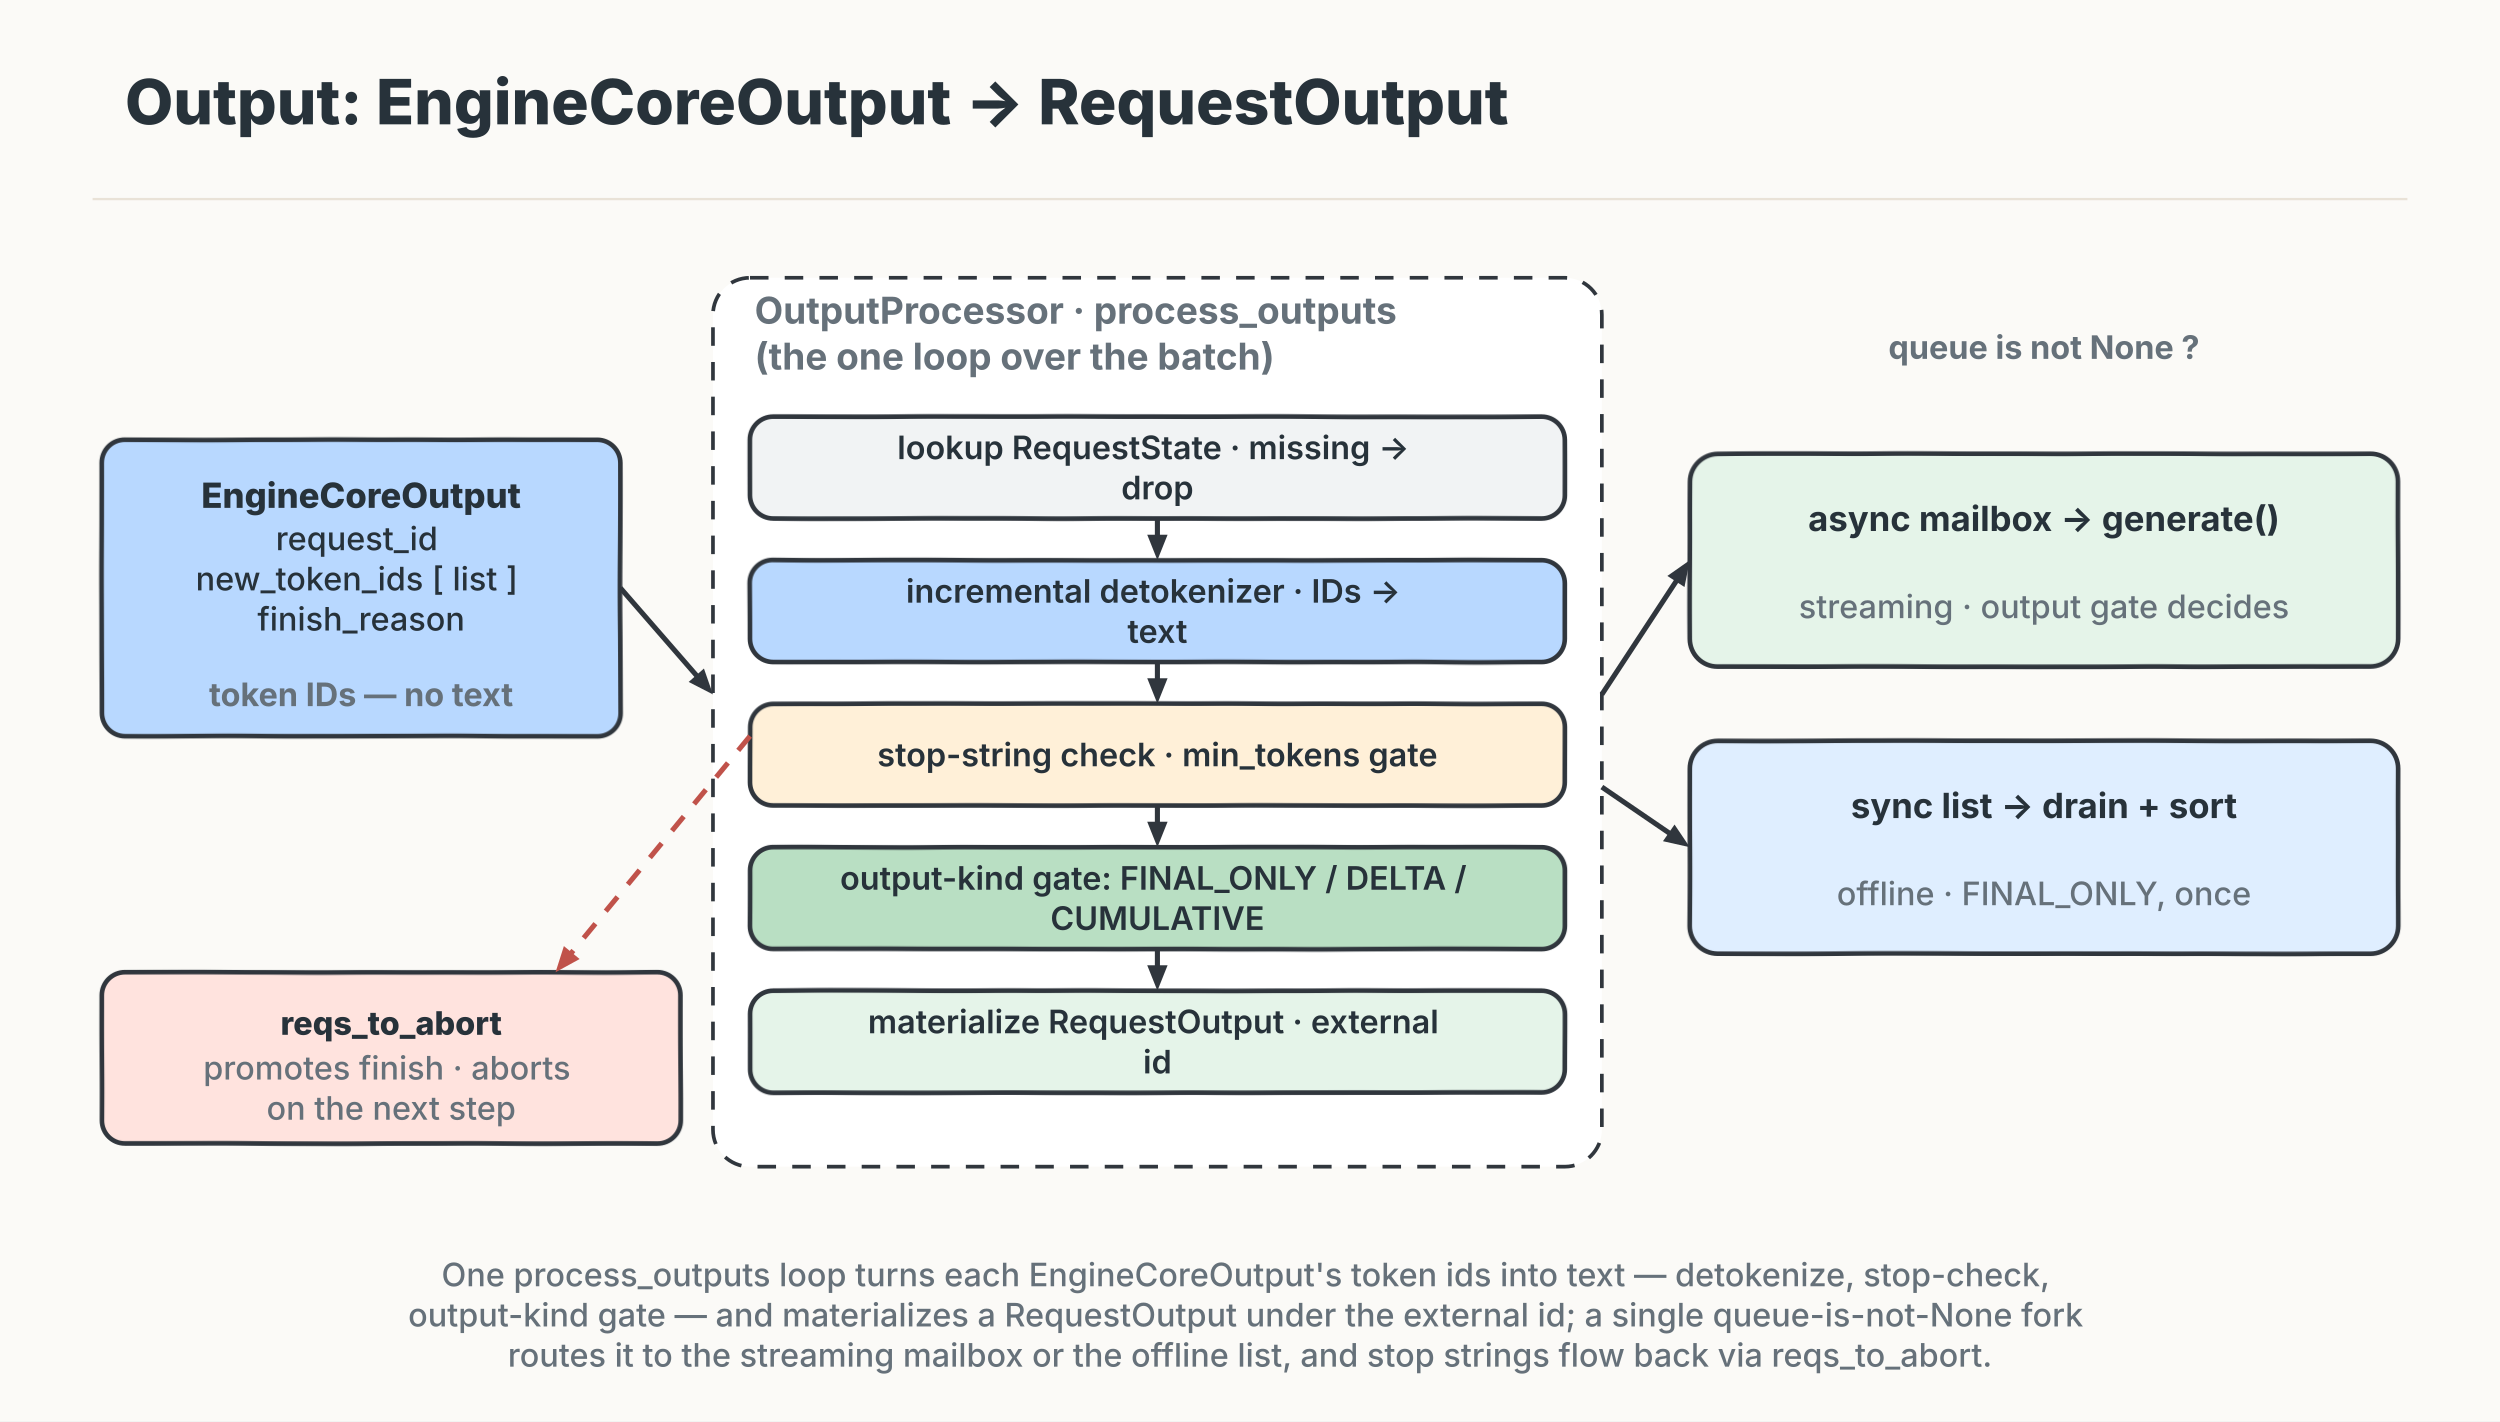
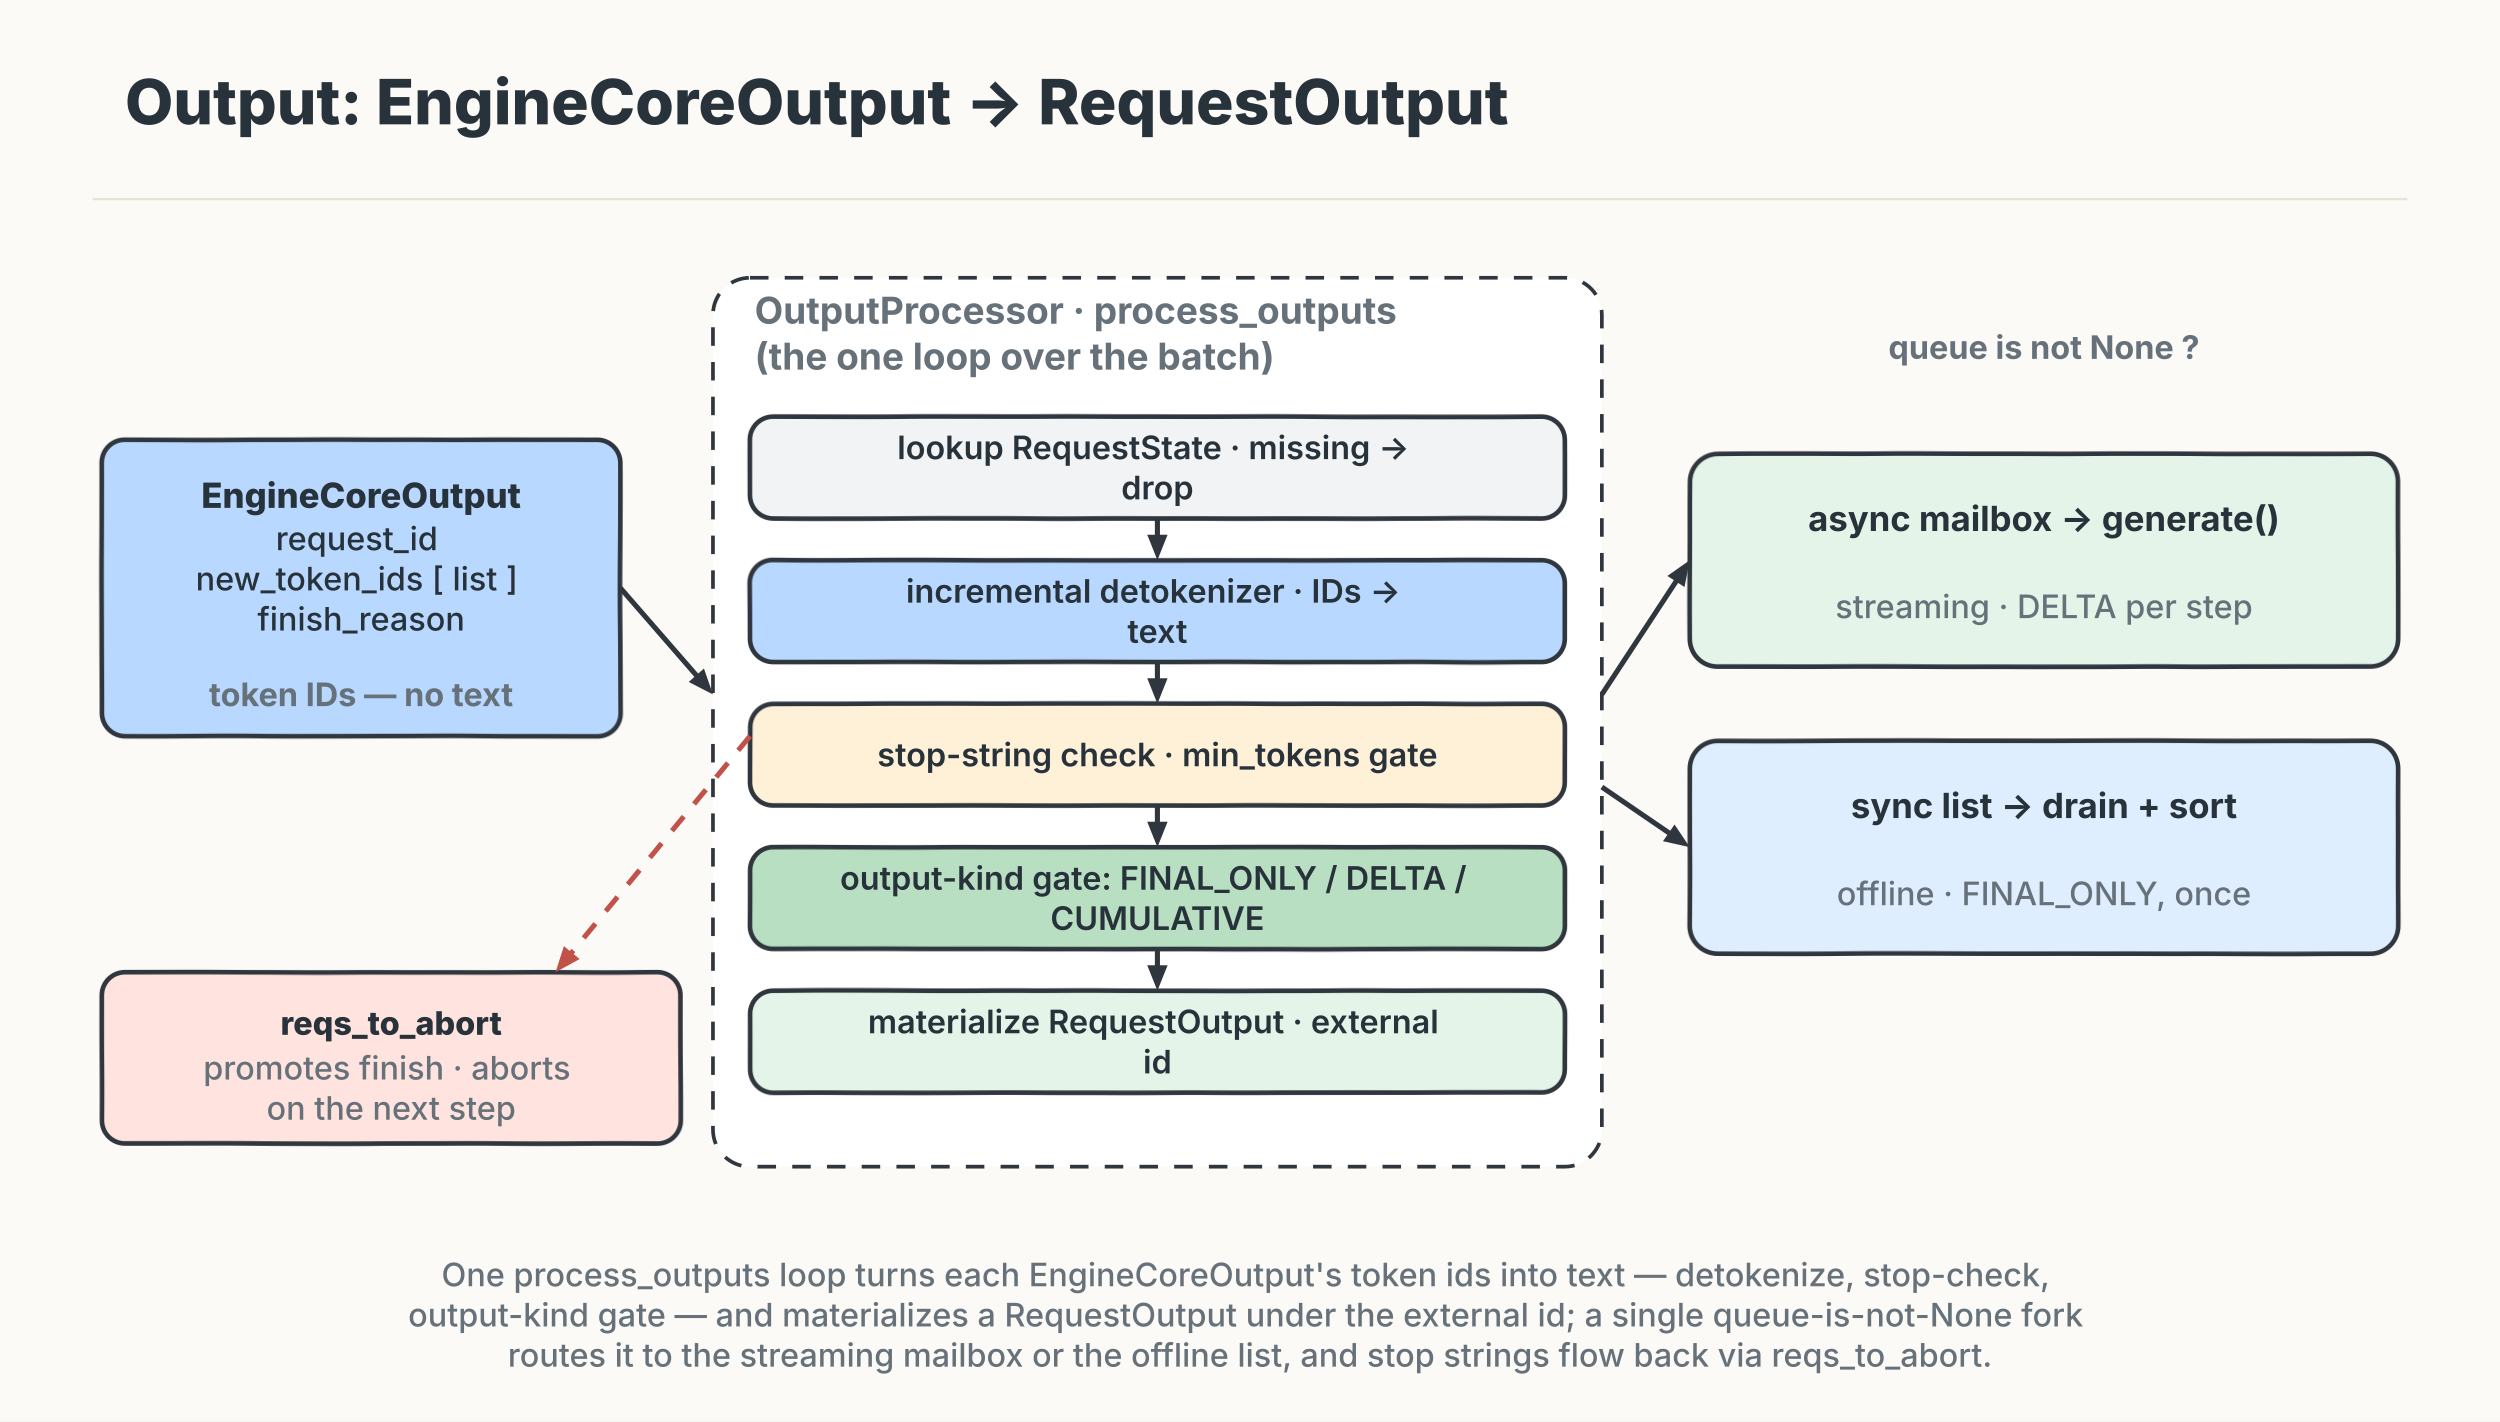
<svg xmlns="http://www.w3.org/2000/svg" width="1080" height="614" viewBox="0 0 1080 614" role="img" aria-label="Output: EngineCoreOutput → RequestOutput">
  <defs>
    <filter id="roughen">
      <feTurbulence type="fractalNoise" baseFrequency="0.018" numOctaves="2" seed="7" result="noise" />
      <feDisplacementMap in="SourceGraphic" in2="noise" scale="0.55" />
    </filter>
    <marker id="arrow" viewBox="0 0 12 12" refX="9.2" refY="6" markerUnits="userSpaceOnUse" markerWidth="12" markerHeight="12" orient="auto-start-reverse">
      <path d="M 1.5 2 L 11 6 L 1.5 10 z" fill="#30363d" />
    </marker>
    <style>
    text { font-family: Inter, -apple-system, BlinkMacSystemFont, "Segoe UI", "PingFang SC", "Noto Sans CJK SC", Arial, sans-serif; }
    .rough { filter: url(#roughen); }
  </style>
  </defs>
  <rect width="1080" height="614" fill="#fbfaf7" />
  <path d="M 40 86 H 1040" stroke="#e9e2d7" stroke-width="1" />
  <text x="54" y="53.72" text-anchor="start" font-size="27" font-weight="800" fill="#27323a">
    <tspan x="54" dy="0">Output: EngineCoreOutput → RequestOutput</tspan>
  </text>
  <rect class="rough" x="44" y="190" width="224" height="128" rx="10" fill="#b8d8ff" stroke="#30363d" stroke-width="2" />
  <text x="156" y="219.4" text-anchor="middle" font-size="15" font-weight="800" fill="#27323a">
    <tspan x="156" dy="0">EngineCoreOutput</tspan>
  </text>
  <text x="156" y="237.68" text-anchor="middle" font-size="14" font-weight="500" fill="#27323a">
    <tspan x="156" dy="0">request_id</tspan>
    <tspan x="156" dy="17.36">new_token_ids [ list ]</tspan>
    <tspan x="156" dy="17.36">finish_reason</tspan>
  </text>
  <text x="156" y="305.04" text-anchor="middle" font-size="14" font-weight="700" fill="#66717a">
    <tspan x="156" dy="0">token IDs — no text</tspan>
  </text>
  <rect x="308" y="120" width="384" height="384" rx="16" fill="#fff" stroke="#30363d" stroke-width="1.6" stroke-dasharray="8 7" />
  <text x="326" y="139.84" text-anchor="start" font-size="16" font-weight="700" fill="#66717a">
    <tspan x="326" dy="0">OutputProcessor · process_outputs</tspan>
    <tspan x="326" dy="19.84">(the one loop over the batch)</tspan>
  </text>
  <rect class="rough" x="324" y="180" width="352" height="44" rx="10" fill="#f1f3f4" stroke="#30363d" stroke-width="2" />
  <text x="500" y="198.36" text-anchor="middle" font-size="14" font-weight="600" fill="#27323a">
    <tspan x="500" dy="0">lookup RequestState  ·  missing →</tspan>
    <tspan x="500" dy="17.36">drop</tspan>
  </text>
  <path d="M 500 224 L 500.0 235.0" fill="none" stroke="#30363d" stroke-width="2.2" />
  <path d="M 500 242 L 495.6 231.0 L 504.4 231.0 z" fill="#30363d" />
  <rect class="rough" x="324" y="242" width="352" height="44" rx="10" fill="#b8d8ff" stroke="#30363d" stroke-width="2" />
  <text x="500" y="260.36" text-anchor="middle" font-size="14" font-weight="600" fill="#27323a">
    <tspan x="500" dy="0">incremental detokenizer  ·  IDs →</tspan>
    <tspan x="500" dy="17.36">text</tspan>
  </text>
  <path d="M 500 286 L 500.0 297.0" fill="none" stroke="#30363d" stroke-width="2.2" />
  <path d="M 500 304 L 495.6 293.0 L 504.4 293.0 z" fill="#30363d" />
  <rect class="rough" x="324" y="304" width="352" height="44" rx="10" fill="#fff0d8" stroke="#30363d" stroke-width="2" />
  <text x="500" y="331.04" text-anchor="middle" font-size="14" font-weight="600" fill="#27323a">
    <tspan x="500" dy="0">stop-string check  ·  min_tokens gate</tspan>
  </text>
  <path d="M 500 348 L 500.0 359.0" fill="none" stroke="#30363d" stroke-width="2.2" />
  <path d="M 500 366 L 495.6 355.0 L 504.4 355.0 z" fill="#30363d" />
  <rect class="rough" x="324" y="366" width="352" height="44" rx="10" fill="#b9dfc3" stroke="#30363d" stroke-width="2" />
  <text x="500" y="384.36" text-anchor="middle" font-size="14" font-weight="600" fill="#27323a">
    <tspan x="500" dy="0">output-kind gate: FINAL_ONLY / DELTA /</tspan>
    <tspan x="500" dy="17.36">CUMULATIVE</tspan>
  </text>
  <path d="M 500 410 L 500.0 421.0" fill="none" stroke="#30363d" stroke-width="2.2" />
  <path d="M 500 428 L 495.6 417.0 L 504.4 417.0 z" fill="#30363d" />
  <rect class="rough" x="324" y="428" width="352" height="44" rx="10" fill="#e5f4e9" stroke="#30363d" stroke-width="2" />
  <text x="500" y="446.36" text-anchor="middle" font-size="14" font-weight="600" fill="#27323a">
    <tspan x="500" dy="0">materialize RequestOutput  ·  external</tspan>
    <tspan x="500" dy="17.36">id</tspan>
  </text>
  <path d="M 268 254 L 303.4 294.7" fill="none" stroke="#30363d" stroke-width="2.2" />
  <path d="M 308 300 L 297.5 294.6 L 304.1 288.8 z" fill="#30363d" />
  <text x="883" y="155.04" text-anchor="middle" font-size="14" font-weight="700" fill="#66717a">
    <tspan x="883" dy="0">queue is not None ?</tspan>
  </text>
  <rect class="rough" x="730" y="196" width="306" height="92" rx="12" fill="#e5f4e9" stroke="#30363d" stroke-width="2" />
  <text x="883" y="229.4" text-anchor="middle" font-size="15" font-weight="700" fill="#27323a">
    <tspan x="883" dy="0">async mailbox → generate()</tspan>
  </text>
  <text x="883" y="267.04" text-anchor="middle" font-size="14" font-weight="500" fill="#66717a">
-     <tspan x="883" dy="0">streaming · output gate decides</tspan>
+     <tspan x="883" dy="0">streaming · DELTA per step</tspan>
  </text>
  <rect class="rough" x="730" y="320" width="306" height="92" rx="12" fill="#dfeeff" stroke="#30363d" stroke-width="2" />
  <text x="883" y="353.4" text-anchor="middle" font-size="15" font-weight="700" fill="#27323a">
    <tspan x="883" dy="0">sync list → drain + sort</tspan>
  </text>
  <text x="883" y="391.04" text-anchor="middle" font-size="14" font-weight="500" fill="#66717a">
    <tspan x="883" dy="0">offline · FINAL_ONLY, once</tspan>
  </text>
  <path d="M 692 300 L 726.2 247.9" fill="none" stroke="#30363d" stroke-width="2.2" />
  <path d="M 730 242 L 727.7 253.6 L 720.3 248.8 z" fill="#30363d" />
  <path d="M 692 340 L 724.2 362.0" fill="none" stroke="#30363d" stroke-width="2.2" />
  <path d="M 730 366 L 718.4 363.4 L 723.4 356.2 z" fill="#30363d" />
  <rect class="rough" x="44" y="420" width="250" height="74" rx="10" fill="#ffe3de" stroke="#30363d" stroke-width="2" />
  <text x="169" y="447.04" text-anchor="middle" font-size="14" font-weight="800" fill="#27323a">
    <tspan x="169" dy="0">reqs_to_abort</tspan>
  </text>
  <text x="169" y="466.36" text-anchor="middle" font-size="14" font-weight="500" fill="#66717a">
    <tspan x="169" dy="0">promotes finish · aborts</tspan>
    <tspan x="169" dy="17.36">on the next step</tspan>
  </text>
  <path d="M 324 318 L 244.4 414.6" fill="none" stroke="#c0524a" stroke-width="2.2" stroke-dasharray="8 7" />
  <path d="M 240 420 L 243.6 408.7 L 250.4 414.3 z" fill="#c0524a" />
  <text x="540" y="555.68" text-anchor="middle" font-size="14" font-weight="500" fill="#66717a">
    <tspan x="540" dy="0">One process_outputs loop turns each EngineCoreOutput's token ids into text — detokenize, stop-check,</tspan>
    <tspan x="540" dy="17.36">output-kind gate — and materializes a RequestOutput under the external id; a single queue-is-not-None fork</tspan>
    <tspan x="540" dy="17.36">routes it to the streaming mailbox or the offline list, and stop strings flow back via reqs_to_abort.</tspan>
  </text>
</svg>
